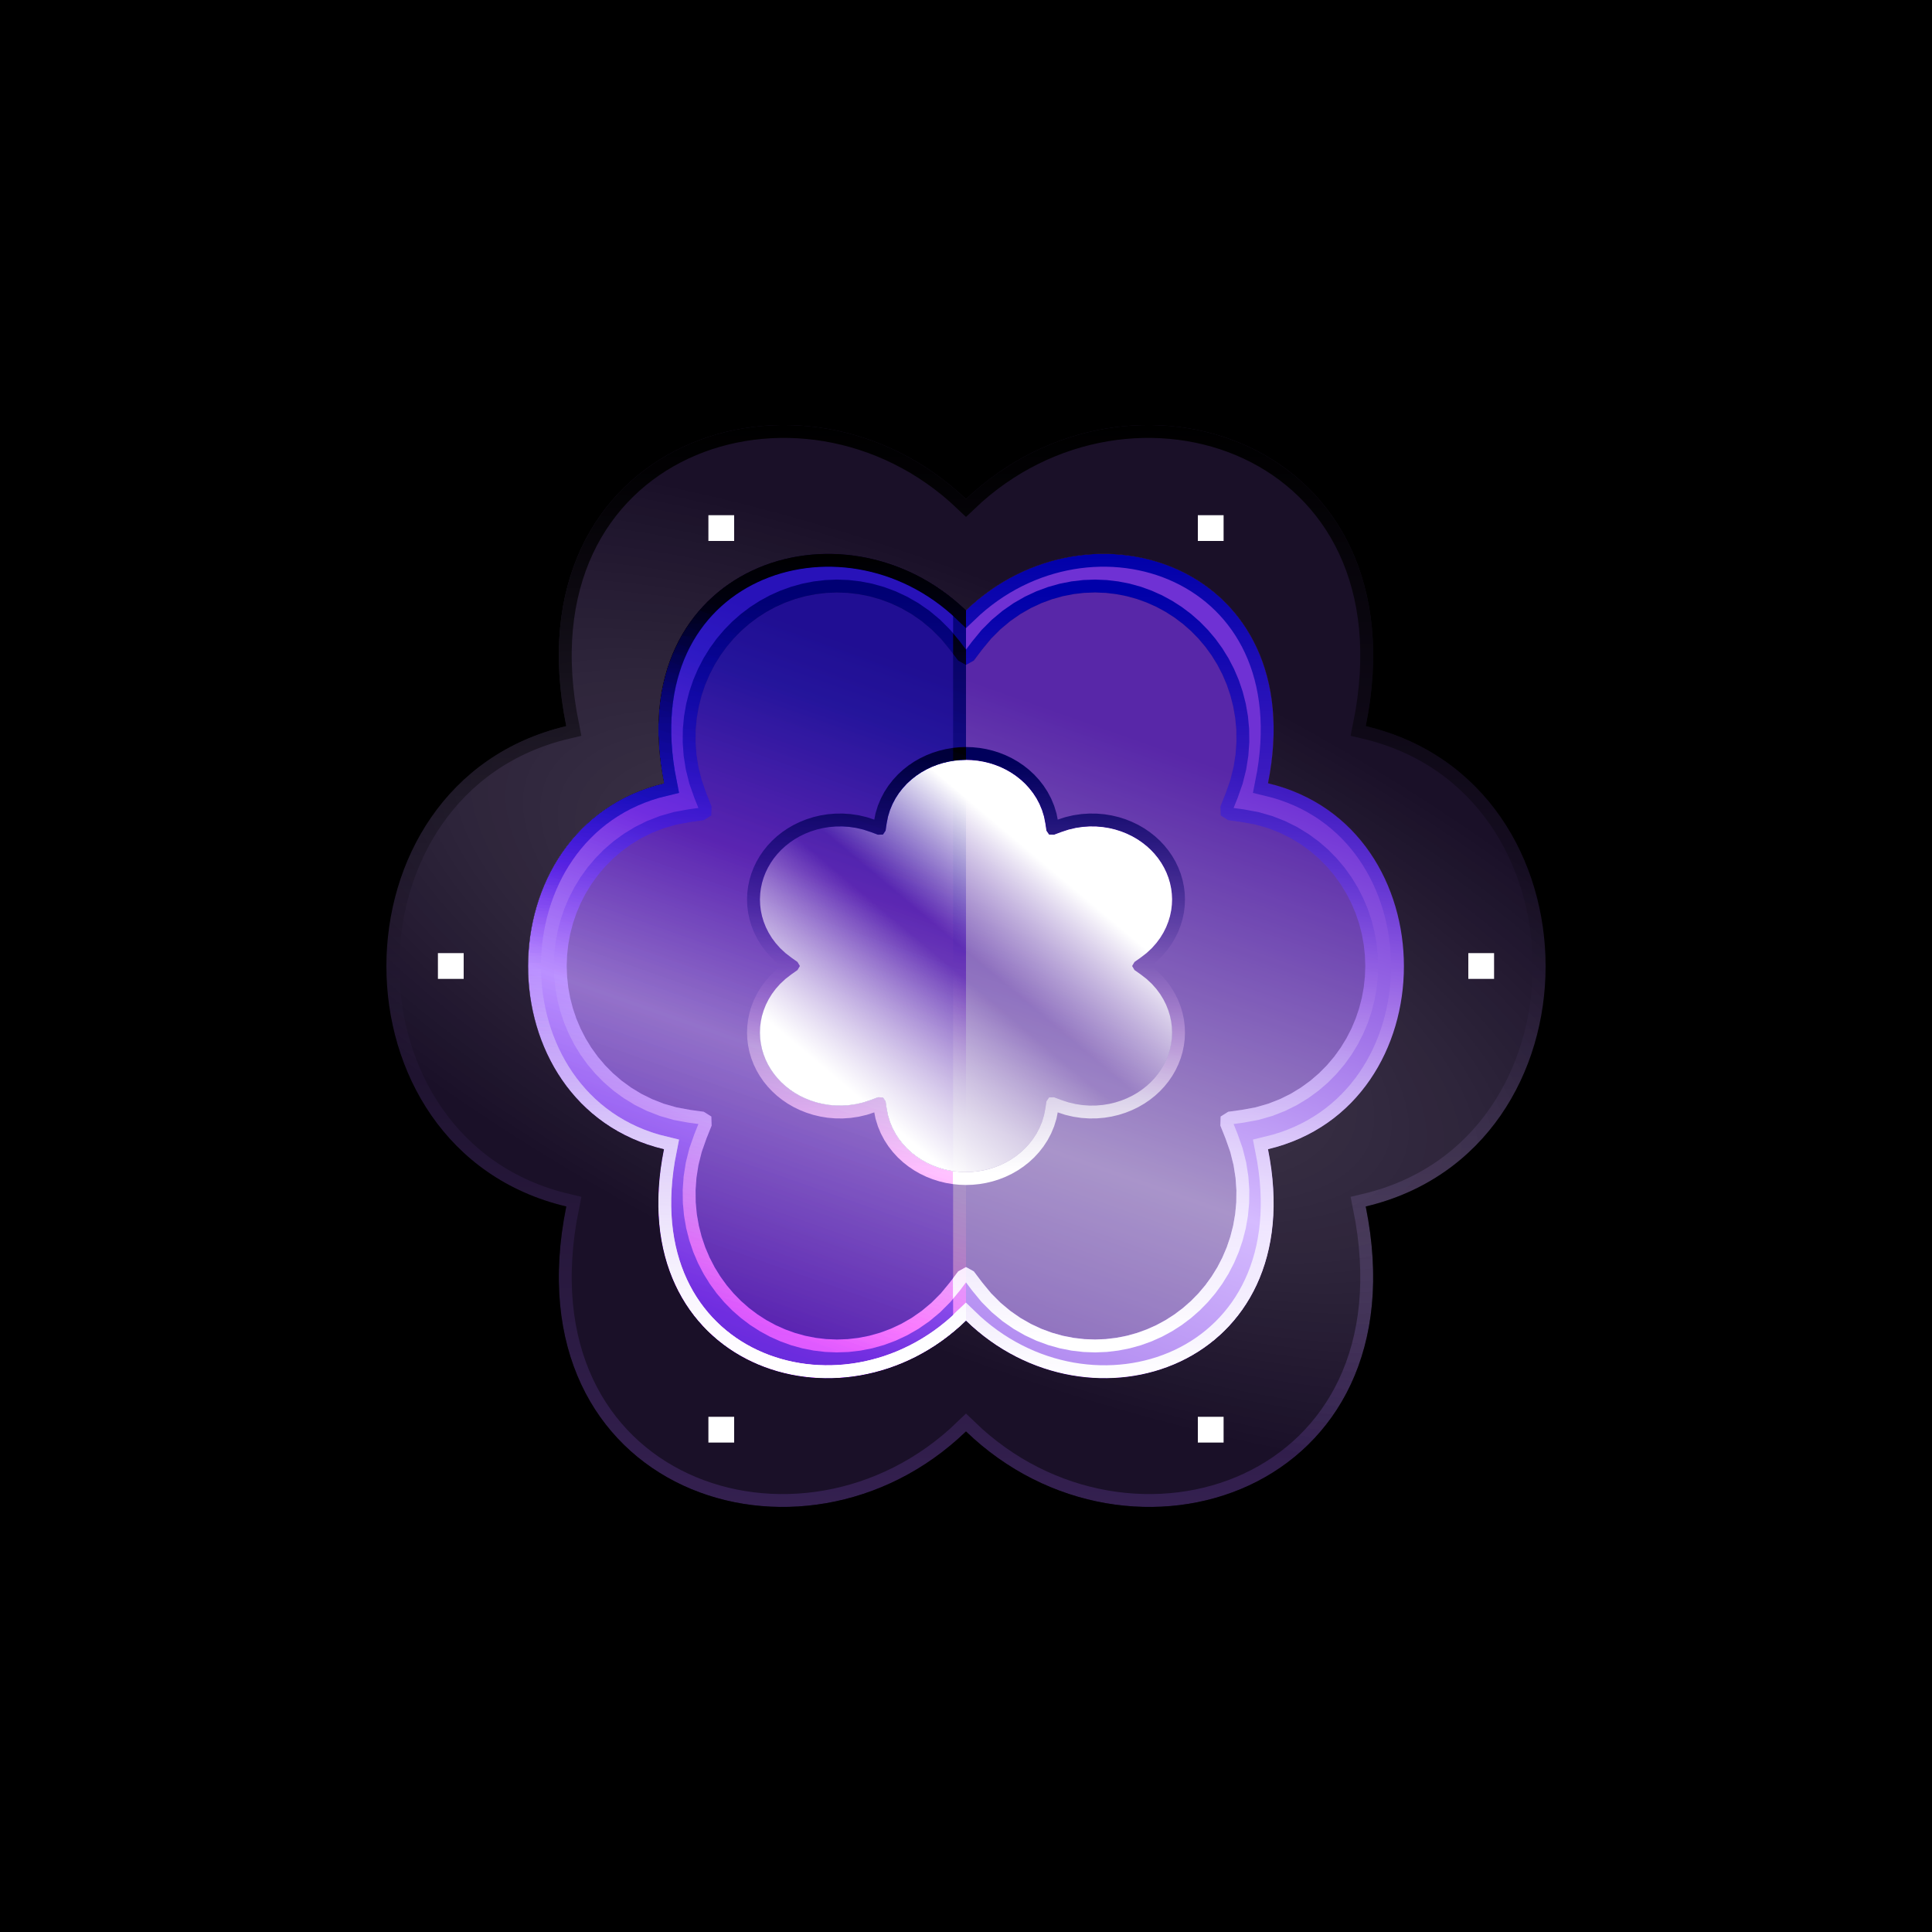
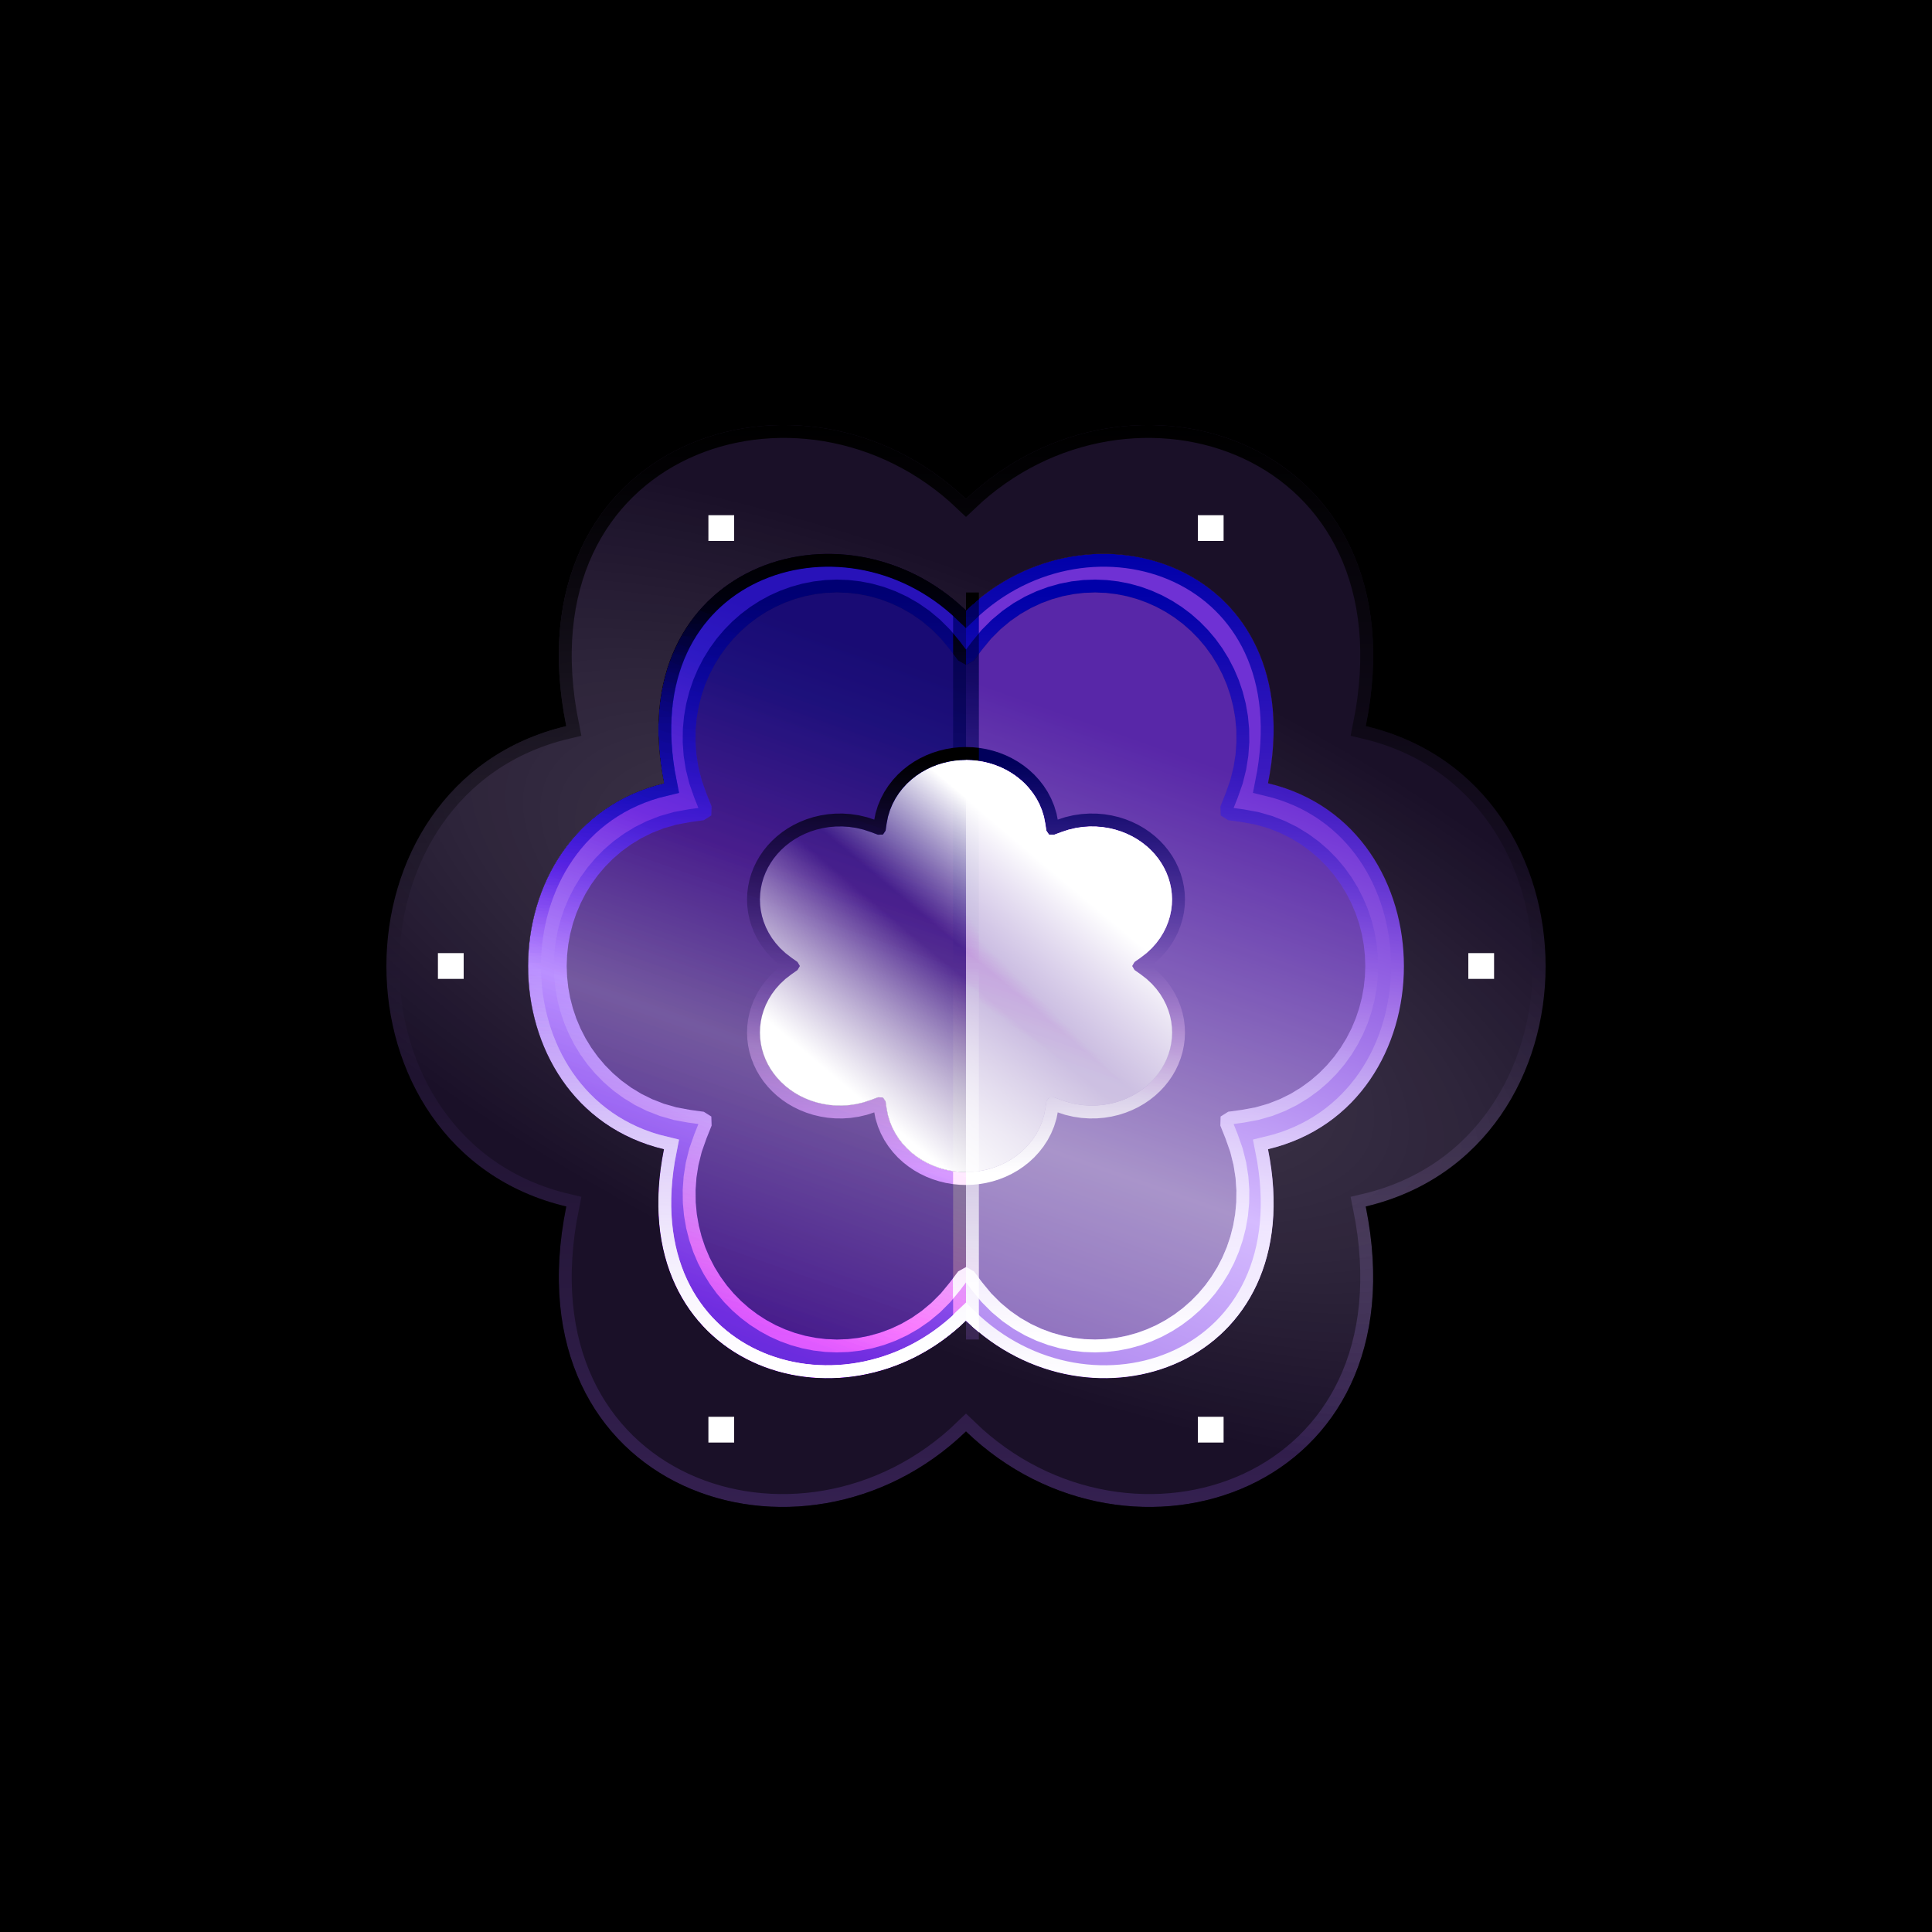
<svg xmlns="http://www.w3.org/2000/svg" width="150" height="150" viewBox="0 0 150 150" fill="none" data-name="D_5 Veteran 500">
  <defs>
    <radialGradient id="hb5r1" cx="0" cy="0" r="1" gradientUnits="userSpaceOnUse" gradientTransform="matrix(-22.143 21 -66.065 -34.133 75 75)">
      <stop stop-color="#FFFFFF" />
      <stop offset="1" stop-color="#FFFFFF" stop-opacity="0" />
    </radialGradient>
    <linearGradient id="hb5g3" x1="75" y1="33" x2="75" y2="117" gradientUnits="userSpaceOnUse">
      <stop offset="0" stop-color="#000000" />
      <stop offset="1" stop-color="#FFFFFF" />
    </linearGradient>
    <clipPath id="hb5c2">
      <path d="M75 38.753C87.724 26.637 110.534 34.19 106.034 56.377C124.655 60.784 124.655 89.265 106.034 93.671C110.534 115.858 87.724 123.411 75 111.137C62.276 123.411 39.466 115.858 43.966 93.671C25.345 89.265 25.345 60.784 43.966 56.377C39.466 34.19 62.276 26.637 75 38.753Z" />
    </clipPath>
    <linearGradient id="hb5l4" x1="96.104" y1="60.136" x2="70.013" y2="134.164" gradientUnits="userSpaceOnUse">
      <stop offset="0" stop-color="#6F31D4" />
      <stop offset="0.412" stop-color="#D5BBFF" />
      <stop offset="1" stop-color="#6F31D4" />
    </linearGradient>
    <linearGradient id="hb5g6" x1="75" y1="43" x2="75" y2="107" gradientUnits="userSpaceOnUse">
      <stop offset="0" stop-color="#000000" />
      <stop offset="1" stop-color="#FFFFFF" />
    </linearGradient>
    <clipPath id="hb5c5">
      <path d="M75 47.383C84.614 38.152 101.848 43.907 98.448 60.811C112.517 64.169 112.517 85.868 98.448 89.225C101.848 106.13 84.614 111.885 75 102.533C65.386 111.885 48.152 106.13 51.552 89.225C37.483 85.868 37.483 64.169 51.552 60.811C48.152 43.907 65.386 38.152 75 47.383Z" />
    </clipPath>
    <linearGradient id="hb5g8" x1="75" y1="43" x2="75" y2="107" gradientUnits="userSpaceOnUse">
      <stop offset="0" stop-color="#000000" />
      <stop offset="1" stop-color="#FFFFFF" />
    </linearGradient>
    <clipPath id="hb5c7">
      <path d="M75 102.533C65.386 111.885 48.152 106.13 51.552 89.225C37.483 85.868 37.483 64.169 51.552 60.811C48.152 43.907 65.386 38.152 75 47.383Z" />
    </clipPath>
    <linearGradient id="hb5g10" x1="75" y1="46" x2="75" y2="104" gradientUnits="userSpaceOnUse">
      <stop offset="0" stop-color="#000000" />
      <stop offset="1" stop-color="#FFFFFF" />
    </linearGradient>
    <clipPath id="hb5c9">
      <path d="M-10 -10H160V160H-10ZM75 51.624L75.606 51.291L76.258 50.428L76.953 49.584L77.684 48.853L78.443 48.22L79.226 47.676L80.029 47.216L80.847 46.834L81.676 46.527L82.512 46.292L83.352 46.127L84.192 46.03L85.029 46L85.858 46.034L86.677 46.132L87.483 46.291L88.271 46.509L89.039 46.787L89.783 47.12L90.5 47.509L91.187 47.951L91.842 48.444L92.46 48.986L93.039 49.576L93.576 50.21L94.068 50.888L94.512 51.606L94.904 52.363L95.243 53.157L95.523 53.984L95.743 54.843L95.898 55.732L95.984 56.648L95.995 57.59L95.927 58.557L95.772 59.546L95.519 60.56L95.153 61.599L94.749 62.608L94.77 63.312L95.355 63.683L96.41 63.829L97.472 64.024L98.456 64.306L99.37 64.663L100.222 65.086L101.012 65.568L101.744 66.102L102.419 66.683L103.035 67.308L103.595 67.97L104.097 68.667L104.541 69.394L104.926 70.146L105.254 70.921L105.522 71.715L105.731 72.523L105.88 73.343L105.97 74.17L106 75L105.97 75.83L105.88 76.657L105.731 77.477L105.522 78.285L105.254 79.079L104.926 79.854L104.541 80.606L104.097 81.333L103.595 82.03L103.035 82.692L102.419 83.317L101.744 83.898L101.012 84.432L100.222 84.914L99.37 85.337L98.456 85.694L97.472 85.976L96.41 86.171L95.355 86.317L94.77 86.688L94.749 87.392L95.153 88.401L95.519 89.44L95.772 90.454L95.927 91.443L95.995 92.41L95.984 93.352L95.898 94.268L95.743 95.157L95.523 96.016L95.243 96.843L94.904 97.637L94.512 98.394L94.068 99.112L93.576 99.79L93.039 100.424L92.46 101.014L91.842 101.556L91.187 102.049L90.5 102.491L89.783 102.88L89.039 103.213L88.271 103.491L87.483 103.709L86.677 103.868L85.858 103.966L85.029 104L84.192 103.97L83.352 103.873L82.512 103.708L81.676 103.473L80.847 103.166L80.029 102.784L79.226 102.324L78.443 101.78L77.684 101.147L76.953 100.416L76.258 99.572L75.606 98.709L75 98.376L74.394 98.709L73.742 99.572L73.047 100.416L72.316 101.147L71.557 101.78L70.774 102.324L69.971 102.784L69.153 103.166L68.324 103.473L67.488 103.708L66.648 103.873L65.808 103.97L64.971 104L64.142 103.966L63.323 103.868L62.517 103.709L61.729 103.491L60.961 103.213L60.217 102.88L59.5 102.491L58.813 102.049L58.158 101.556L57.54 101.014L56.961 100.424L56.424 99.79L55.932 99.112L55.488 98.394L55.096 97.637L54.757 96.843L54.477 96.016L54.257 95.157L54.102 94.268L54.016 93.352L54.005 92.41L54.073 91.443L54.228 90.454L54.481 89.44L54.847 88.401L55.251 87.392L55.23 86.688L54.645 86.317L53.59 86.171L52.528 85.976L51.544 85.694L50.63 85.337L49.778 84.914L48.988 84.432L48.256 83.898L47.581 83.317L46.965 82.692L46.405 82.03L45.903 81.333L45.459 80.606L45.074 79.854L44.746 79.079L44.478 78.285L44.269 77.477L44.12 76.657L44.03 75.83L44 75L44.03 74.17L44.12 73.343L44.269 72.523L44.478 71.715L44.746 70.921L45.074 70.146L45.459 69.394L45.903 68.667L46.405 67.97L46.965 67.308L47.581 66.683L48.256 66.102L48.988 65.568L49.778 65.086L50.63 64.663L51.544 64.306L52.528 64.024L53.59 63.829L54.645 63.683L55.23 63.312L55.251 62.608L54.847 61.599L54.481 60.56L54.228 59.546L54.073 58.557L54.005 57.59L54.016 56.648L54.102 55.732L54.257 54.843L54.477 53.984L54.757 53.157L55.096 52.363L55.488 51.606L55.932 50.888L56.424 50.21L56.961 49.576L57.54 48.986L58.158 48.444L58.813 47.951L59.5 47.509L60.217 47.12L60.961 46.787L61.729 46.509L62.517 46.291L63.323 46.132L64.142 46.034L64.971 46L65.808 46.03L66.648 46.127L67.488 46.292L68.324 46.527L69.153 46.834L69.971 47.216L70.774 47.676L71.557 48.22L72.316 48.853L73.047 49.584L73.742 50.428L74.394 51.291L75 51.624Z" clip-rule="evenodd" fill-rule="evenodd" />
    </clipPath>
-     <linearGradient id="hb5q11" x1="82.008" y1="67.832" x2="67.096" y2="85.56" gradientUnits="userSpaceOnUse">
+     <linearGradient id="hb5g11" x1="75" y1="46" x2="75" y2="104" gradientUnits="userSpaceOnUse">
+       <stop offset="0" stop-color="#000000" />
+       <stop offset="1" stop-color="#FFFFFF" />
+     </linearGradient>
+     <linearGradient id="hb5q12" x1="82.008" y1="67.832" x2="67.096" y2="85.56" gradientUnits="userSpaceOnUse">
      <stop offset="0" stop-color="#FFFFFF" />
      <stop offset="0.395" stop-color="#FFFFFF" stop-opacity="0.01" />
      <stop offset="0.465" stop-color="#FFFFFF" stop-opacity="0.01" />
      <stop offset="1" stop-color="#FFFFFF" />
    </linearGradient>
-     <linearGradient id="hb5g13" x1="75" y1="59" x2="75" y2="91" gradientUnits="userSpaceOnUse">
+     <linearGradient id="hb5g14" x1="75" y1="59" x2="75" y2="91" gradientUnits="userSpaceOnUse">
      <stop offset="0" stop-color="#000000" />
      <stop offset="1" stop-color="#FFFFFF" />
    </linearGradient>
-     <clipPath id="hb5c12">
+     <clipPath id="hb5c13">
      <path d="M-10 -10H160V160H-10ZM75 59L75.458 59.015L75.914 59.062L76.366 59.139L76.812 59.247L77.25 59.385L77.678 59.554L78.093 59.753L78.494 59.982L78.878 60.241L79.244 60.53L79.589 60.848L79.909 61.196L80.204 61.574L80.47 61.982L80.703 62.422L80.9 62.894L81.056 63.402L81.163 63.949L81.244 64.494L81.449 64.796L81.837 64.807L82.394 64.599L82.967 64.41L83.526 64.279L84.072 64.199L84.605 64.164L85.125 64.17L85.631 64.214L86.121 64.294L86.595 64.407L87.051 64.552L87.489 64.727L87.907 64.929L88.303 65.158L88.677 65.412L89.027 65.689L89.353 65.988L89.652 66.308L89.924 66.645L90.167 67L90.382 67.37L90.566 67.754L90.719 68.151L90.84 68.557L90.927 68.973L90.981 69.396L91 69.824L90.983 70.256L90.93 70.689L90.839 71.123L90.709 71.554L90.54 71.982L90.329 72.404L90.075 72.819L89.775 73.223L89.426 73.615L89.023 73.992L88.557 74.351L88.081 74.687L87.897 75L88.081 75.313L88.557 75.649L89.023 76.008L89.426 76.385L89.775 76.777L90.075 77.181L90.329 77.596L90.54 78.018L90.709 78.446L90.839 78.877L90.93 79.311L90.983 79.744L91 80.176L90.981 80.604L90.927 81.027L90.84 81.443L90.719 81.849L90.566 82.246L90.382 82.63L90.167 83L89.924 83.355L89.652 83.692L89.353 84.012L89.027 84.311L88.677 84.588L88.303 84.842L87.907 85.071L87.489 85.273L87.051 85.448L86.595 85.593L86.121 85.706L85.631 85.786L85.125 85.83L84.605 85.836L84.072 85.801L83.526 85.721L82.967 85.59L82.394 85.401L81.837 85.193L81.449 85.204L81.244 85.506L81.163 86.051L81.056 86.598L80.9 87.106L80.703 87.578L80.47 88.018L80.204 88.426L79.909 88.804L79.589 89.152L79.244 89.47L78.878 89.759L78.494 90.018L78.093 90.247L77.678 90.446L77.25 90.615L76.812 90.753L76.366 90.861L75.914 90.938L75.458 90.985L75 91L74.542 90.985L74.086 90.938L73.634 90.861L73.188 90.753L72.75 90.615L72.322 90.446L71.907 90.247L71.506 90.018L71.122 89.759L70.756 89.47L70.411 89.152L70.091 88.804L69.796 88.426L69.53 88.018L69.297 87.578L69.1 87.106L68.944 86.598L68.837 86.051L68.756 85.506L68.551 85.204L68.163 85.193L67.606 85.401L67.033 85.59L66.474 85.721L65.928 85.801L65.395 85.836L64.875 85.83L64.369 85.786L63.879 85.706L63.405 85.593L62.949 85.448L62.511 85.273L62.093 85.071L61.697 84.842L61.323 84.588L60.973 84.311L60.647 84.012L60.348 83.692L60.076 83.355L59.833 83L59.618 82.63L59.434 82.246L59.281 81.849L59.16 81.443L59.073 81.027L59.019 80.604L59 80.176L59.017 79.744L59.07 79.311L59.161 78.877L59.291 78.446L59.46 78.018L59.671 77.596L59.925 77.181L60.225 76.777L60.574 76.385L60.977 76.008L61.443 75.649L61.919 75.313L62.103 75L61.919 74.687L61.443 74.351L60.977 73.992L60.574 73.615L60.225 73.223L59.925 72.819L59.671 72.404L59.46 71.982L59.291 71.554L59.161 71.123L59.07 70.689L59.017 70.256L59 69.824L59.019 69.396L59.073 68.973L59.16 68.557L59.281 68.151L59.434 67.754L59.618 67.37L59.833 67L60.076 66.645L60.348 66.308L60.647 65.988L60.973 65.689L61.323 65.412L61.697 65.158L62.093 64.929L62.511 64.727L62.949 64.552L63.405 64.407L63.879 64.294L64.369 64.214L64.875 64.17L65.395 64.164L65.928 64.199L66.474 64.279L67.033 64.41L67.606 64.599L68.163 64.807L68.551 64.796L68.756 64.494L68.837 63.949L68.944 63.402L69.1 62.894L69.297 62.422L69.53 61.982L69.796 61.574L70.091 61.196L70.411 60.848L70.756 60.53L71.122 60.241L71.506 59.982L71.907 59.753L72.322 59.554L72.75 59.385L73.188 59.247L73.634 59.139L74.086 59.062L74.542 59.015L75 59Z" clip-rule="evenodd" fill-rule="evenodd" />
    </clipPath>
  </defs>
  <rect width="150" height="150" fill="#000000" data-l="bg" />
  <path d="M75 38.753C87.724 26.637 110.534 34.19 106.034 56.377C124.655 60.784 124.655 89.265 106.034 93.671C110.534 115.858 87.724 123.411 75 111.137C62.276 123.411 39.466 115.858 43.966 93.671C25.345 89.265 25.345 60.784 43.966 56.377C39.466 34.19 62.276 26.637 75 38.753Z" fill="#A269FF" fill-opacity="0.16" data-n="1" data-l="Plate" />
  <path d="M75 38.753C87.724 26.637 110.534 34.19 106.034 56.377C124.655 60.784 124.655 89.265 106.034 93.671C110.534 115.858 87.724 123.411 75 111.137C62.276 123.411 39.466 115.858 43.966 93.671C25.345 89.265 25.345 60.784 43.966 56.377C39.466 34.19 62.276 26.637 75 38.753Z" fill="url(#hb5r1)" fill-opacity="0.2" data-n="1" data-l="Plate" />
  <path d="M75 38.753C87.724 26.637 110.534 34.19 106.034 56.377C124.655 60.784 124.655 89.265 106.034 93.671C110.534 115.858 87.724 123.411 75 111.137C62.276 123.411 39.466 115.858 43.966 93.671C25.345 89.265 25.345 60.784 43.966 56.377C39.466 34.19 62.276 26.637 75 38.753Z" fill="none" stroke="url(#hb5g3)" stroke-width="2" clip-path="url(#hb5c2)" style="mix-blend-mode:overlay" data-n="1" data-l="Plate" />
  <path d="M75 47.383C84.614 38.152 101.848 43.907 98.448 60.811C112.517 64.169 112.517 85.868 98.448 89.225C101.848 106.13 84.614 111.885 75 102.533C65.386 111.885 48.152 106.13 51.552 89.225C37.483 85.868 37.483 64.169 51.552 60.811C48.152 43.907 65.386 38.152 75 47.383Z" fill="url(#hb5l4)" data-n="2" data-l="Gem" />
  <path d="M75 47.383C84.614 38.152 101.848 43.907 98.448 60.811C112.517 64.169 112.517 85.868 98.448 89.225C101.848 106.13 84.614 111.885 75 102.533C65.386 111.885 48.152 106.13 51.552 89.225C37.483 85.868 37.483 64.169 51.552 60.811C48.152 43.907 65.386 38.152 75 47.383Z" fill="none" stroke="url(#hb5g6)" stroke-width="2" clip-path="url(#hb5c5)" style="mix-blend-mode:overlay" data-n="2" data-l="Gem" />
  <path d="M75 102.533C65.386 111.885 48.152 106.13 51.552 89.225C37.483 85.868 37.483 64.169 51.552 60.811C48.152 43.907 65.386 38.152 75 47.383Z" fill="#000000" fill-opacity="0.64" style="mix-blend-mode:overlay" data-n="3" data-l="Gem facet" />
  <path d="M75 102.533C65.386 111.885 48.152 106.13 51.552 89.225C37.483 85.868 37.483 64.169 51.552 60.811C48.152 43.907 65.386 38.152 75 47.383Z" fill="none" stroke="url(#hb5g8)" stroke-width="2" clip-path="url(#hb5c7)" style="mix-blend-mode:overlay" data-n="3" data-l="Gem facet" />
  <path d="M75 51.624L75.606 51.291L76.258 50.428L76.953 49.584L77.684 48.853L78.443 48.22L79.226 47.676L80.029 47.216L80.847 46.834L81.676 46.527L82.512 46.292L83.352 46.127L84.192 46.03L85.029 46L85.858 46.034L86.677 46.132L87.483 46.291L88.271 46.509L89.039 46.787L89.783 47.12L90.5 47.509L91.187 47.951L91.842 48.444L92.46 48.986L93.039 49.576L93.576 50.21L94.068 50.888L94.512 51.606L94.904 52.363L95.243 53.157L95.523 53.984L95.743 54.843L95.898 55.732L95.984 56.648L95.995 57.59L95.927 58.557L95.772 59.546L95.519 60.56L95.153 61.599L94.749 62.608L94.77 63.312L95.355 63.683L96.41 63.829L97.472 64.024L98.456 64.306L99.37 64.663L100.222 65.086L101.012 65.568L101.744 66.102L102.419 66.683L103.035 67.308L103.595 67.97L104.097 68.667L104.541 69.394L104.926 70.146L105.254 70.921L105.522 71.715L105.731 72.523L105.88 73.343L105.97 74.17L106 75L105.97 75.83L105.88 76.657L105.731 77.477L105.522 78.285L105.254 79.079L104.926 79.854L104.541 80.606L104.097 81.333L103.595 82.03L103.035 82.692L102.419 83.317L101.744 83.898L101.012 84.432L100.222 84.914L99.37 85.337L98.456 85.694L97.472 85.976L96.41 86.171L95.355 86.317L94.77 86.688L94.749 87.392L95.153 88.401L95.519 89.44L95.772 90.454L95.927 91.443L95.995 92.41L95.984 93.352L95.898 94.268L95.743 95.157L95.523 96.016L95.243 96.843L94.904 97.637L94.512 98.394L94.068 99.112L93.576 99.79L93.039 100.424L92.46 101.014L91.842 101.556L91.187 102.049L90.5 102.491L89.783 102.88L89.039 103.213L88.271 103.491L87.483 103.709L86.677 103.868L85.858 103.966L85.029 104L84.192 103.97L83.352 103.873L82.512 103.708L81.676 103.473L80.847 103.166L80.029 102.784L79.226 102.324L78.443 101.78L77.684 101.147L76.953 100.416L76.258 99.572L75.606 98.709L75 98.376L74.394 98.709L73.742 99.572L73.047 100.416L72.316 101.147L71.557 101.78L70.774 102.324L69.971 102.784L69.153 103.166L68.324 103.473L67.488 103.708L66.648 103.873L65.808 103.97L64.971 104L64.142 103.966L63.323 103.868L62.517 103.709L61.729 103.491L60.961 103.213L60.217 102.88L59.5 102.491L58.813 102.049L58.158 101.556L57.54 101.014L56.961 100.424L56.424 99.79L55.932 99.112L55.488 98.394L55.096 97.637L54.757 96.843L54.477 96.016L54.257 95.157L54.102 94.268L54.016 93.352L54.005 92.41L54.073 91.443L54.228 90.454L54.481 89.44L54.847 88.401L55.251 87.392L55.23 86.688L54.645 86.317L53.59 86.171L52.528 85.976L51.544 85.694L50.63 85.337L49.778 84.914L48.988 84.432L48.256 83.898L47.581 83.317L46.965 82.692L46.405 82.03L45.903 81.333L45.459 80.606L45.074 79.854L44.746 79.079L44.478 78.285L44.269 77.477L44.12 76.657L44.03 75.83L44 75L44.03 74.17L44.12 73.343L44.269 72.523L44.478 71.715L44.746 70.921L45.074 70.146L45.459 69.394L45.903 68.667L46.405 67.97L46.965 67.308L47.581 66.683L48.256 66.102L48.988 65.568L49.778 65.086L50.63 64.663L51.544 64.306L52.528 64.024L53.59 63.829L54.645 63.683L55.23 63.312L55.251 62.608L54.847 61.599L54.481 60.56L54.228 59.546L54.073 58.557L54.005 57.59L54.016 56.648L54.102 55.732L54.257 54.843L54.477 53.984L54.757 53.157L55.096 52.363L55.488 51.606L55.932 50.888L56.424 50.21L56.961 49.576L57.54 48.986L58.158 48.444L58.813 47.951L59.5 47.509L60.217 47.12L60.961 46.787L61.729 46.509L62.517 46.291L63.323 46.132L64.142 46.034L64.971 46L65.808 46.03L66.648 46.127L67.488 46.292L68.324 46.527L69.153 46.834L69.971 47.216L70.774 47.676L71.557 48.22L72.316 48.853L73.047 49.584L73.742 50.428L74.394 51.291L75 51.624Z" fill="#000000" fill-opacity="0.21" data-n="4" data-l="Recess" />
  <path d="M75 51.624L75.606 51.291L76.258 50.428L76.953 49.584L77.684 48.853L78.443 48.22L79.226 47.676L80.029 47.216L80.847 46.834L81.676 46.527L82.512 46.292L83.352 46.127L84.192 46.03L85.029 46L85.858 46.034L86.677 46.132L87.483 46.291L88.271 46.509L89.039 46.787L89.783 47.12L90.5 47.509L91.187 47.951L91.842 48.444L92.46 48.986L93.039 49.576L93.576 50.21L94.068 50.888L94.512 51.606L94.904 52.363L95.243 53.157L95.523 53.984L95.743 54.843L95.898 55.732L95.984 56.648L95.995 57.59L95.927 58.557L95.772 59.546L95.519 60.56L95.153 61.599L94.749 62.608L94.77 63.312L95.355 63.683L96.41 63.829L97.472 64.024L98.456 64.306L99.37 64.663L100.222 65.086L101.012 65.568L101.744 66.102L102.419 66.683L103.035 67.308L103.595 67.97L104.097 68.667L104.541 69.394L104.926 70.146L105.254 70.921L105.522 71.715L105.731 72.523L105.88 73.343L105.97 74.17L106 75L105.97 75.83L105.88 76.657L105.731 77.477L105.522 78.285L105.254 79.079L104.926 79.854L104.541 80.606L104.097 81.333L103.595 82.03L103.035 82.692L102.419 83.317L101.744 83.898L101.012 84.432L100.222 84.914L99.37 85.337L98.456 85.694L97.472 85.976L96.41 86.171L95.355 86.317L94.77 86.688L94.749 87.392L95.153 88.401L95.519 89.44L95.772 90.454L95.927 91.443L95.995 92.41L95.984 93.352L95.898 94.268L95.743 95.157L95.523 96.016L95.243 96.843L94.904 97.637L94.512 98.394L94.068 99.112L93.576 99.79L93.039 100.424L92.46 101.014L91.842 101.556L91.187 102.049L90.5 102.491L89.783 102.88L89.039 103.213L88.271 103.491L87.483 103.709L86.677 103.868L85.858 103.966L85.029 104L84.192 103.97L83.352 103.873L82.512 103.708L81.676 103.473L80.847 103.166L80.029 102.784L79.226 102.324L78.443 101.78L77.684 101.147L76.953 100.416L76.258 99.572L75.606 98.709L75 98.376L74.394 98.709L73.742 99.572L73.047 100.416L72.316 101.147L71.557 101.78L70.774 102.324L69.971 102.784L69.153 103.166L68.324 103.473L67.488 103.708L66.648 103.873L65.808 103.97L64.971 104L64.142 103.966L63.323 103.868L62.517 103.709L61.729 103.491L60.961 103.213L60.217 102.88L59.5 102.491L58.813 102.049L58.158 101.556L57.54 101.014L56.961 100.424L56.424 99.79L55.932 99.112L55.488 98.394L55.096 97.637L54.757 96.843L54.477 96.016L54.257 95.157L54.102 94.268L54.016 93.352L54.005 92.41L54.073 91.443L54.228 90.454L54.481 89.44L54.847 88.401L55.251 87.392L55.23 86.688L54.645 86.317L53.59 86.171L52.528 85.976L51.544 85.694L50.63 85.337L49.778 84.914L48.988 84.432L48.256 83.898L47.581 83.317L46.965 82.692L46.405 82.03L45.903 81.333L45.459 80.606L45.074 79.854L44.746 79.079L44.478 78.285L44.269 77.477L44.12 76.657L44.03 75.83L44 75L44.03 74.17L44.12 73.343L44.269 72.523L44.478 71.715L44.746 70.921L45.074 70.146L45.459 69.394L45.903 68.667L46.405 67.97L46.965 67.308L47.581 66.683L48.256 66.102L48.988 65.568L49.778 65.086L50.63 64.663L51.544 64.306L52.528 64.024L53.59 63.829L54.645 63.683L55.23 63.312L55.251 62.608L54.847 61.599L54.481 60.56L54.228 59.546L54.073 58.557L54.005 57.59L54.016 56.648L54.102 55.732L54.257 54.843L54.477 53.984L54.757 53.157L55.096 52.363L55.488 51.606L55.932 50.888L56.424 50.21L56.961 49.576L57.54 48.986L58.158 48.444L58.813 47.951L59.5 47.509L60.217 47.12L60.961 46.787L61.729 46.509L62.517 46.291L63.323 46.132L64.142 46.034L64.971 46L65.808 46.03L66.648 46.127L67.488 46.292L68.324 46.527L69.153 46.834L69.971 47.216L70.774 47.676L71.557 48.22L72.316 48.853L73.047 49.584L73.742 50.428L74.394 51.291L75 51.624Z" fill="none" stroke="url(#hb5g10)" stroke-width="2" clip-path="url(#hb5c9)" style="mix-blend-mode:overlay" data-n="4" data-l="Recess" />
-   <path d="M75 59L75.458 59.015L75.914 59.062L76.366 59.139L76.812 59.247L77.25 59.385L77.678 59.554L78.093 59.753L78.494 59.982L78.878 60.241L79.244 60.53L79.589 60.848L79.909 61.196L80.204 61.574L80.47 61.982L80.703 62.422L80.9 62.894L81.056 63.402L81.163 63.949L81.244 64.494L81.449 64.796L81.837 64.807L82.394 64.599L82.967 64.41L83.526 64.279L84.072 64.199L84.605 64.164L85.125 64.17L85.631 64.214L86.121 64.294L86.595 64.407L87.051 64.552L87.489 64.727L87.907 64.929L88.303 65.158L88.677 65.412L89.027 65.689L89.353 65.988L89.652 66.308L89.924 66.645L90.167 67L90.382 67.37L90.566 67.754L90.719 68.151L90.84 68.557L90.927 68.973L90.981 69.396L91 69.824L90.983 70.256L90.93 70.689L90.839 71.123L90.709 71.554L90.54 71.982L90.329 72.404L90.075 72.819L89.775 73.223L89.426 73.615L89.023 73.992L88.557 74.351L88.081 74.687L87.897 75L88.081 75.313L88.557 75.649L89.023 76.008L89.426 76.385L89.775 76.777L90.075 77.181L90.329 77.596L90.54 78.018L90.709 78.446L90.839 78.877L90.93 79.311L90.983 79.744L91 80.176L90.981 80.604L90.927 81.027L90.84 81.443L90.719 81.849L90.566 82.246L90.382 82.63L90.167 83L89.924 83.355L89.652 83.692L89.353 84.012L89.027 84.311L88.677 84.588L88.303 84.842L87.907 85.071L87.489 85.273L87.051 85.448L86.595 85.593L86.121 85.706L85.631 85.786L85.125 85.83L84.605 85.836L84.072 85.801L83.526 85.721L82.967 85.59L82.394 85.401L81.837 85.193L81.449 85.204L81.244 85.506L81.163 86.051L81.056 86.598L80.9 87.106L80.703 87.578L80.47 88.018L80.204 88.426L79.909 88.804L79.589 89.152L79.244 89.47L78.878 89.759L78.494 90.018L78.093 90.247L77.678 90.446L77.25 90.615L76.812 90.753L76.366 90.861L75.914 90.938L75.458 90.985L75 91L74.542 90.985L74.086 90.938L73.634 90.861L73.188 90.753L72.75 90.615L72.322 90.446L71.907 90.247L71.506 90.018L71.122 89.759L70.756 89.47L70.411 89.152L70.091 88.804L69.796 88.426L69.53 88.018L69.297 87.578L69.1 87.106L68.944 86.598L68.837 86.051L68.756 85.506L68.551 85.204L68.163 85.193L67.606 85.401L67.033 85.59L66.474 85.721L65.928 85.801L65.395 85.836L64.875 85.83L64.369 85.786L63.879 85.706L63.405 85.593L62.949 85.448L62.511 85.273L62.093 85.071L61.697 84.842L61.323 84.588L60.973 84.311L60.647 84.012L60.348 83.692L60.076 83.355L59.833 83L59.618 82.63L59.434 82.246L59.281 81.849L59.16 81.443L59.073 81.027L59.019 80.604L59 80.176L59.017 79.744L59.07 79.311L59.161 78.877L59.291 78.446L59.46 78.018L59.671 77.596L59.925 77.181L60.225 76.777L60.574 76.385L60.977 76.008L61.443 75.649L61.919 75.313L62.103 75L61.919 74.687L61.443 74.351L60.977 73.992L60.574 73.615L60.225 73.223L59.925 72.819L59.671 72.404L59.46 71.982L59.291 71.554L59.161 71.123L59.07 70.689L59.017 70.256L59 69.824L59.019 69.396L59.073 68.973L59.16 68.557L59.281 68.151L59.434 67.754L59.618 67.37L59.833 67L60.076 66.645L60.348 66.308L60.647 65.988L60.973 65.689L61.323 65.412L61.697 65.158L62.093 64.929L62.511 64.727L62.949 64.552L63.405 64.407L63.879 64.294L64.369 64.214L64.875 64.17L65.395 64.164L65.928 64.199L66.474 64.279L67.033 64.41L67.606 64.599L68.163 64.807L68.551 64.796L68.756 64.494L68.837 63.949L68.944 63.402L69.1 62.894L69.297 62.422L69.53 61.982L69.796 61.574L70.091 61.196L70.411 60.848L70.756 60.53L71.122 60.241L71.506 59.982L71.907 59.753L72.322 59.554L72.75 59.385L73.188 59.247L73.634 59.139L74.086 59.062L74.542 59.015L75 59Z" fill="url(#hb5q11)" data-n="5" data-l="Glass" />
-   <path d="M75 59L75.458 59.015L75.914 59.062L76.366 59.139L76.812 59.247L77.25 59.385L77.678 59.554L78.093 59.753L78.494 59.982L78.878 60.241L79.244 60.53L79.589 60.848L79.909 61.196L80.204 61.574L80.47 61.982L80.703 62.422L80.9 62.894L81.056 63.402L81.163 63.949L81.244 64.494L81.449 64.796L81.837 64.807L82.394 64.599L82.967 64.41L83.526 64.279L84.072 64.199L84.605 64.164L85.125 64.17L85.631 64.214L86.121 64.294L86.595 64.407L87.051 64.552L87.489 64.727L87.907 64.929L88.303 65.158L88.677 65.412L89.027 65.689L89.353 65.988L89.652 66.308L89.924 66.645L90.167 67L90.382 67.37L90.566 67.754L90.719 68.151L90.84 68.557L90.927 68.973L90.981 69.396L91 69.824L90.983 70.256L90.93 70.689L90.839 71.123L90.709 71.554L90.54 71.982L90.329 72.404L90.075 72.819L89.775 73.223L89.426 73.615L89.023 73.992L88.557 74.351L88.081 74.687L87.897 75L88.081 75.313L88.557 75.649L89.023 76.008L89.426 76.385L89.775 76.777L90.075 77.181L90.329 77.596L90.54 78.018L90.709 78.446L90.839 78.877L90.93 79.311L90.983 79.744L91 80.176L90.981 80.604L90.927 81.027L90.84 81.443L90.719 81.849L90.566 82.246L90.382 82.63L90.167 83L89.924 83.355L89.652 83.692L89.353 84.012L89.027 84.311L88.677 84.588L88.303 84.842L87.907 85.071L87.489 85.273L87.051 85.448L86.595 85.593L86.121 85.706L85.631 85.786L85.125 85.83L84.605 85.836L84.072 85.801L83.526 85.721L82.967 85.59L82.394 85.401L81.837 85.193L81.449 85.204L81.244 85.506L81.163 86.051L81.056 86.598L80.9 87.106L80.703 87.578L80.47 88.018L80.204 88.426L79.909 88.804L79.589 89.152L79.244 89.47L78.878 89.759L78.494 90.018L78.093 90.247L77.678 90.446L77.25 90.615L76.812 90.753L76.366 90.861L75.914 90.938L75.458 90.985L75 91L74.542 90.985L74.086 90.938L73.634 90.861L73.188 90.753L72.75 90.615L72.322 90.446L71.907 90.247L71.506 90.018L71.122 89.759L70.756 89.47L70.411 89.152L70.091 88.804L69.796 88.426L69.53 88.018L69.297 87.578L69.1 87.106L68.944 86.598L68.837 86.051L68.756 85.506L68.551 85.204L68.163 85.193L67.606 85.401L67.033 85.59L66.474 85.721L65.928 85.801L65.395 85.836L64.875 85.83L64.369 85.786L63.879 85.706L63.405 85.593L62.949 85.448L62.511 85.273L62.093 85.071L61.697 84.842L61.323 84.588L60.973 84.311L60.647 84.012L60.348 83.692L60.076 83.355L59.833 83L59.618 82.63L59.434 82.246L59.281 81.849L59.16 81.443L59.073 81.027L59.019 80.604L59 80.176L59.017 79.744L59.07 79.311L59.161 78.877L59.291 78.446L59.46 78.018L59.671 77.596L59.925 77.181L60.225 76.777L60.574 76.385L60.977 76.008L61.443 75.649L61.919 75.313L62.103 75L61.919 74.687L61.443 74.351L60.977 73.992L60.574 73.615L60.225 73.223L59.925 72.819L59.671 72.404L59.46 71.982L59.291 71.554L59.161 71.123L59.07 70.689L59.017 70.256L59 69.824L59.019 69.396L59.073 68.973L59.16 68.557L59.281 68.151L59.434 67.754L59.618 67.37L59.833 67L60.076 66.645L60.348 66.308L60.647 65.988L60.973 65.689L61.323 65.412L61.697 65.158L62.093 64.929L62.511 64.727L62.949 64.552L63.405 64.407L63.879 64.294L64.369 64.214L64.875 64.17L65.395 64.164L65.928 64.199L66.474 64.279L67.033 64.41L67.606 64.599L68.163 64.807L68.551 64.796L68.756 64.494L68.837 63.949L68.944 63.402L69.1 62.894L69.297 62.422L69.53 61.982L69.796 61.574L70.091 61.196L70.411 60.848L70.756 60.53L71.122 60.241L71.506 59.982L71.907 59.753L72.322 59.554L72.75 59.385L73.188 59.247L73.634 59.139L74.086 59.062L74.542 59.015L75 59Z" fill="none" stroke="url(#hb5g13)" stroke-width="2" clip-path="url(#hb5c12)" style="mix-blend-mode:overlay" data-n="5" data-l="Glass" />
-   <rect x="34" y="74" width="2" height="2" fill="#FFFFFF" data-n="6" data-l="Dots" />
-   <rect x="114" y="74" width="2" height="2" fill="#FFFFFF" data-n="6" data-l="Dots" />
-   <rect x="55" y="40" width="2" height="2" fill="#FFFFFF" data-n="6" data-l="Dots" />
-   <rect x="93" y="40" width="2" height="2" fill="#FFFFFF" data-n="6" data-l="Dots" />
-   <rect x="55" y="110" width="2" height="2" fill="#FFFFFF" data-n="6" data-l="Dots" />
-   <rect x="93" y="110" width="2" height="2" fill="#FFFFFF" data-n="6" data-l="Dots" />
+   <path d="M75 51.624L75 51.291L75 50.428L75 49.584L75 48.853L75 48.22L75 47.676L75 47.216L75 46.834L75 46.527L75 46.292L75 46.127L75 46.03L75 46L75 46.034L75 46.132L75 46.291L75 46.509L75 46.787L75 47.12L75 47.509L75 47.951L75 48.444L75 48.986L75 49.576L75 50.21L75 50.888L75 51.606L75 52.363L75 53.157L75 53.984L75 54.843L75 55.732L75 56.648L75 57.59L75 58.557L75 59.546L75 60.56L75 61.599L75 62.608L75 63.312L75 63.683L75 63.829L75 64.024L75 64.306L75 64.663L75 65.086L75 65.568L75 66.102L75 66.683L75 67.308L75 67.97L75 68.667L75 69.394L75 70.146L75 70.921L75 71.715L75 72.523L75 73.343L75 74.17L75 75L75 75.83L75 76.657L75 77.477L75 78.285L75 79.079L75 79.854L75 80.606L75 81.333L75 82.03L75 82.692L75 83.317L75 83.898L75 84.432L75 84.914L75 85.337L75 85.694L75 85.976L75 86.171L75 86.317L75 86.688L75 87.392L75 88.401L75 89.44L75 90.454L75 91.443L75 92.41L75 93.352L75 94.268L75 95.157L75 96.016L75 96.843L75 97.637L75 98.394L75 99.112L75 99.79L75 100.424L75 101.014L75 101.556L75 102.049L75 102.491L75 102.88L75 103.213L75 103.491L75 103.709L75 103.868L75 103.966L75 104L75 103.97L75 103.873L75 103.708L75 103.473L75 103.166L75 102.784L75 102.324L75 101.78L75 101.147L75 100.416L75 99.572L75 98.709L75 98.376L74.394 98.709L73.742 99.572L73.047 100.416L72.316 101.147L71.557 101.78L70.774 102.324L69.971 102.784L69.153 103.166L68.324 103.473L67.488 103.708L66.648 103.873L65.808 103.97L64.971 104L64.142 103.966L63.323 103.868L62.517 103.709L61.729 103.491L60.961 103.213L60.217 102.88L59.5 102.491L58.813 102.049L58.158 101.556L57.54 101.014L56.961 100.424L56.424 99.79L55.932 99.112L55.488 98.394L55.096 97.637L54.757 96.843L54.477 96.016L54.257 95.157L54.102 94.268L54.016 93.352L54.005 92.41L54.073 91.443L54.228 90.454L54.481 89.44L54.847 88.401L55.251 87.392L55.23 86.688L54.645 86.317L53.59 86.171L52.528 85.976L51.544 85.694L50.63 85.337L49.778 84.914L48.988 84.432L48.256 83.898L47.581 83.317L46.965 82.692L46.405 82.03L45.903 81.333L45.459 80.606L45.074 79.854L44.746 79.079L44.478 78.285L44.269 77.477L44.12 76.657L44.03 75.83L44 75L44.03 74.17L44.12 73.343L44.269 72.523L44.478 71.715L44.746 70.921L45.074 70.146L45.459 69.394L45.903 68.667L46.405 67.97L46.965 67.308L47.581 66.683L48.256 66.102L48.988 65.568L49.778 65.086L50.63 64.663L51.544 64.306L52.528 64.024L53.59 63.829L54.645 63.683L55.23 63.312L55.251 62.608L54.847 61.599L54.481 60.56L54.228 59.546L54.073 58.557L54.005 57.59L54.016 56.648L54.102 55.732L54.257 54.843L54.477 53.984L54.757 53.157L55.096 52.363L55.488 51.606L55.932 50.888L56.424 50.21L56.961 49.576L57.54 48.986L58.158 48.444L58.813 47.951L59.5 47.509L60.217 47.12L60.961 46.787L61.729 46.509L62.517 46.291L63.323 46.132L64.142 46.034L64.971 46L65.808 46.03L66.648 46.127L67.488 46.292L68.324 46.527L69.153 46.834L69.971 47.216L70.774 47.676L71.557 48.22L72.316 48.853L73.047 49.584L73.742 50.428L74.394 51.291L75 51.624Z" fill="#000000" fill-opacity="0.21" data-n="5" data-l="Left facet" />
+   <path d="M75 46H76V104H75Z" fill="url(#hb5g11)" style="mix-blend-mode:overlay" data-n="6" data-l="Facet seam" />
+   <path d="M75 59L75.458 59.015L75.914 59.062L76.366 59.139L76.812 59.247L77.25 59.385L77.678 59.554L78.093 59.753L78.494 59.982L78.878 60.241L79.244 60.53L79.589 60.848L79.909 61.196L80.204 61.574L80.47 61.982L80.703 62.422L80.9 62.894L81.056 63.402L81.163 63.949L81.244 64.494L81.449 64.796L81.837 64.807L82.394 64.599L82.967 64.41L83.526 64.279L84.072 64.199L84.605 64.164L85.125 64.17L85.631 64.214L86.121 64.294L86.595 64.407L87.051 64.552L87.489 64.727L87.907 64.929L88.303 65.158L88.677 65.412L89.027 65.689L89.353 65.988L89.652 66.308L89.924 66.645L90.167 67L90.382 67.37L90.566 67.754L90.719 68.151L90.84 68.557L90.927 68.973L90.981 69.396L91 69.824L90.983 70.256L90.93 70.689L90.839 71.123L90.709 71.554L90.54 71.982L90.329 72.404L90.075 72.819L89.775 73.223L89.426 73.615L89.023 73.992L88.557 74.351L88.081 74.687L87.897 75L88.081 75.313L88.557 75.649L89.023 76.008L89.426 76.385L89.775 76.777L90.075 77.181L90.329 77.596L90.54 78.018L90.709 78.446L90.839 78.877L90.93 79.311L90.983 79.744L91 80.176L90.981 80.604L90.927 81.027L90.84 81.443L90.719 81.849L90.566 82.246L90.382 82.63L90.167 83L89.924 83.355L89.652 83.692L89.353 84.012L89.027 84.311L88.677 84.588L88.303 84.842L87.907 85.071L87.489 85.273L87.051 85.448L86.595 85.593L86.121 85.706L85.631 85.786L85.125 85.83L84.605 85.836L84.072 85.801L83.526 85.721L82.967 85.59L82.394 85.401L81.837 85.193L81.449 85.204L81.244 85.506L81.163 86.051L81.056 86.598L80.9 87.106L80.703 87.578L80.47 88.018L80.204 88.426L79.909 88.804L79.589 89.152L79.244 89.47L78.878 89.759L78.494 90.018L78.093 90.247L77.678 90.446L77.25 90.615L76.812 90.753L76.366 90.861L75.914 90.938L75.458 90.985L75 91L74.542 90.985L74.086 90.938L73.634 90.861L73.188 90.753L72.75 90.615L72.322 90.446L71.907 90.247L71.506 90.018L71.122 89.759L70.756 89.47L70.411 89.152L70.091 88.804L69.796 88.426L69.53 88.018L69.297 87.578L69.1 87.106L68.944 86.598L68.837 86.051L68.756 85.506L68.551 85.204L68.163 85.193L67.606 85.401L67.033 85.59L66.474 85.721L65.928 85.801L65.395 85.836L64.875 85.83L64.369 85.786L63.879 85.706L63.405 85.593L62.949 85.448L62.511 85.273L62.093 85.071L61.697 84.842L61.323 84.588L60.973 84.311L60.647 84.012L60.348 83.692L60.076 83.355L59.833 83L59.618 82.63L59.434 82.246L59.281 81.849L59.16 81.443L59.073 81.027L59.019 80.604L59 80.176L59.017 79.744L59.07 79.311L59.161 78.877L59.291 78.446L59.46 78.018L59.671 77.596L59.925 77.181L60.225 76.777L60.574 76.385L60.977 76.008L61.443 75.649L61.919 75.313L62.103 75L61.919 74.687L61.443 74.351L60.977 73.992L60.574 73.615L60.225 73.223L59.925 72.819L59.671 72.404L59.46 71.982L59.291 71.554L59.161 71.123L59.07 70.689L59.017 70.256L59 69.824L59.019 69.396L59.073 68.973L59.16 68.557L59.281 68.151L59.434 67.754L59.618 67.37L59.833 67L60.076 66.645L60.348 66.308L60.647 65.988L60.973 65.689L61.323 65.412L61.697 65.158L62.093 64.929L62.511 64.727L62.949 64.552L63.405 64.407L63.879 64.294L64.369 64.214L64.875 64.17L65.395 64.164L65.928 64.199L66.474 64.279L67.033 64.41L67.606 64.599L68.163 64.807L68.551 64.796L68.756 64.494L68.837 63.949L68.944 63.402L69.1 62.894L69.297 62.422L69.53 61.982L69.796 61.574L70.091 61.196L70.411 60.848L70.756 60.53L71.122 60.241L71.506 59.982L71.907 59.753L72.322 59.554L72.75 59.385L73.188 59.247L73.634 59.139L74.086 59.062L74.542 59.015L75 59Z" fill="url(#hb5q12)" data-n="7" data-l="Glass" />
+   <path d="M75 59L75.458 59.015L75.914 59.062L76.366 59.139L76.812 59.247L77.25 59.385L77.678 59.554L78.093 59.753L78.494 59.982L78.878 60.241L79.244 60.53L79.589 60.848L79.909 61.196L80.204 61.574L80.47 61.982L80.703 62.422L80.9 62.894L81.056 63.402L81.163 63.949L81.244 64.494L81.449 64.796L81.837 64.807L82.394 64.599L82.967 64.41L83.526 64.279L84.072 64.199L84.605 64.164L85.125 64.17L85.631 64.214L86.121 64.294L86.595 64.407L87.051 64.552L87.489 64.727L87.907 64.929L88.303 65.158L88.677 65.412L89.027 65.689L89.353 65.988L89.652 66.308L89.924 66.645L90.167 67L90.382 67.37L90.566 67.754L90.719 68.151L90.84 68.557L90.927 68.973L90.981 69.396L91 69.824L90.983 70.256L90.93 70.689L90.839 71.123L90.709 71.554L90.54 71.982L90.329 72.404L90.075 72.819L89.775 73.223L89.426 73.615L89.023 73.992L88.557 74.351L88.081 74.687L87.897 75L88.081 75.313L88.557 75.649L89.023 76.008L89.426 76.385L89.775 76.777L90.075 77.181L90.329 77.596L90.54 78.018L90.709 78.446L90.839 78.877L90.93 79.311L90.983 79.744L91 80.176L90.981 80.604L90.927 81.027L90.84 81.443L90.719 81.849L90.566 82.246L90.382 82.63L90.167 83L89.924 83.355L89.652 83.692L89.353 84.012L89.027 84.311L88.677 84.588L88.303 84.842L87.907 85.071L87.489 85.273L87.051 85.448L86.595 85.593L86.121 85.706L85.631 85.786L85.125 85.83L84.605 85.836L84.072 85.801L83.526 85.721L82.967 85.59L82.394 85.401L81.837 85.193L81.449 85.204L81.244 85.506L81.163 86.051L81.056 86.598L80.9 87.106L80.703 87.578L80.47 88.018L80.204 88.426L79.909 88.804L79.589 89.152L79.244 89.47L78.878 89.759L78.494 90.018L78.093 90.247L77.678 90.446L77.25 90.615L76.812 90.753L76.366 90.861L75.914 90.938L75.458 90.985L75 91L74.542 90.985L74.086 90.938L73.634 90.861L73.188 90.753L72.75 90.615L72.322 90.446L71.907 90.247L71.506 90.018L71.122 89.759L70.756 89.47L70.411 89.152L70.091 88.804L69.796 88.426L69.53 88.018L69.297 87.578L69.1 87.106L68.944 86.598L68.837 86.051L68.756 85.506L68.551 85.204L68.163 85.193L67.606 85.401L67.033 85.59L66.474 85.721L65.928 85.801L65.395 85.836L64.875 85.83L64.369 85.786L63.879 85.706L63.405 85.593L62.949 85.448L62.511 85.273L62.093 85.071L61.697 84.842L61.323 84.588L60.973 84.311L60.647 84.012L60.348 83.692L60.076 83.355L59.833 83L59.618 82.63L59.434 82.246L59.281 81.849L59.16 81.443L59.073 81.027L59.019 80.604L59 80.176L59.017 79.744L59.07 79.311L59.161 78.877L59.291 78.446L59.46 78.018L59.671 77.596L59.925 77.181L60.225 76.777L60.574 76.385L60.977 76.008L61.443 75.649L61.919 75.313L62.103 75L61.919 74.687L61.443 74.351L60.977 73.992L60.574 73.615L60.225 73.223L59.925 72.819L59.671 72.404L59.46 71.982L59.291 71.554L59.161 71.123L59.07 70.689L59.017 70.256L59 69.824L59.019 69.396L59.073 68.973L59.16 68.557L59.281 68.151L59.434 67.754L59.618 67.37L59.833 67L60.076 66.645L60.348 66.308L60.647 65.988L60.973 65.689L61.323 65.412L61.697 65.158L62.093 64.929L62.511 64.727L62.949 64.552L63.405 64.407L63.879 64.294L64.369 64.214L64.875 64.17L65.395 64.164L65.928 64.199L66.474 64.279L67.033 64.41L67.606 64.599L68.163 64.807L68.551 64.796L68.756 64.494L68.837 63.949L68.944 63.402L69.1 62.894L69.297 62.422L69.53 61.982L69.796 61.574L70.091 61.196L70.411 60.848L70.756 60.53L71.122 60.241L71.506 59.982L71.907 59.753L72.322 59.554L72.75 59.385L73.188 59.247L73.634 59.139L74.086 59.062L74.542 59.015L75 59Z" fill="none" stroke="url(#hb5g14)" stroke-width="2" clip-path="url(#hb5c13)" style="mix-blend-mode:overlay" data-n="7" data-l="Glass" />
+   <path d="M75 59L75.458 59.015L75.914 59.062L76.366 59.139L76.812 59.247L77.25 59.385L77.678 59.554L78.093 59.753L78.494 59.982L78.878 60.241L79.244 60.53L79.589 60.848L79.909 61.196L80.204 61.574L80.47 61.982L80.703 62.422L80.9 62.894L81.056 63.402L81.163 63.949L81.244 64.494L81.449 64.796L81.837 64.807L82.394 64.599L82.967 64.41L83.526 64.279L84.072 64.199L84.605 64.164L85.125 64.17L85.631 64.214L86.121 64.294L86.595 64.407L87.051 64.552L87.489 64.727L87.907 64.929L88.303 65.158L88.677 65.412L89.027 65.689L89.353 65.988L89.652 66.308L89.924 66.645L90.167 67L90.382 67.37L90.566 67.754L90.719 68.151L90.84 68.557L90.927 68.973L90.981 69.396L91 69.824L90.983 70.256L90.93 70.689L90.839 71.123L90.709 71.554L90.54 71.982L90.329 72.404L90.075 72.819L89.775 73.223L89.426 73.615L89.023 73.992L88.557 74.351L88.081 74.687L87.897 75L88.081 75.313L88.557 75.649L89.023 76.008L89.426 76.385L89.775 76.777L90.075 77.181L90.329 77.596L90.54 78.018L90.709 78.446L90.839 78.877L90.93 79.311L90.983 79.744L91 80.176L90.981 80.604L90.927 81.027L90.84 81.443L90.719 81.849L90.566 82.246L90.382 82.63L90.167 83L89.924 83.355L89.652 83.692L89.353 84.012L89.027 84.311L88.677 84.588L88.303 84.842L87.907 85.071L87.489 85.273L87.051 85.448L86.595 85.593L86.121 85.706L85.631 85.786L85.125 85.83L84.605 85.836L84.072 85.801L83.526 85.721L82.967 85.59L82.394 85.401L81.837 85.193L81.449 85.204L81.244 85.506L81.163 86.051L81.056 86.598L80.9 87.106L80.703 87.578L80.47 88.018L80.204 88.426L79.909 88.804L79.589 89.152L79.244 89.47L78.878 89.759L78.494 90.018L78.093 90.247L77.678 90.446L77.25 90.615L76.812 90.753L76.366 90.861L75.914 90.938L75.458 90.985L75 91L75 90.985L75 90.938L75 90.861L75 90.753L75 90.615L75 90.446L75 90.247L75 90.018L75 89.759L75 89.47L75 89.152L75 88.804L75 88.426L75 88.018L75 87.578L75 87.106L75 86.598L75 86.051L75 85.506L75 85.204L75 85.193L75 85.401L75 85.59L75 85.721L75 85.801L75 85.836L75 85.83L75 85.786L75 85.706L75 85.593L75 85.448L75 85.273L75 85.071L75 84.842L75 84.588L75 84.311L75 84.012L75 83.692L75 83.355L75 83L75 82.63L75 82.246L75 81.849L75 81.443L75 81.027L75 80.604L75 80.176L75 79.744L75 79.311L75 78.877L75 78.446L75 78.018L75 77.596L75 77.181L75 76.777L75 76.385L75 76.008L75 75.649L75 75.313L75 75L75 74.687L75 74.351L75 73.992L75 73.615L75 73.223L75 72.819L75 72.404L75 71.982L75 71.554L75 71.123L75 70.689L75 70.256L75 69.824L75 69.396L75 68.973L75 68.557L75 68.151L75 67.754L75 67.37L75 67L75 66.645L75 66.308L75 65.988L75 65.689L75 65.412L75 65.158L75 64.929L75 64.727L75 64.552L75 64.407L75 64.294L75 64.214L75 64.17L75 64.164L75 64.199L75 64.279L75 64.41L75 64.599L75 64.807L75 64.796L75 64.494L75 63.949L75 63.402L75 62.894L75 62.422L75 61.982L75 61.574L75 61.196L75 60.848L75 60.53L75 60.241L75 59.982L75 59.753L75 59.554L75 59.385L75 59.247L75 59.139L75 59.062L75 59.015L75 59Z" fill="#FFFFFF" fill-opacity="0.5" style="mix-blend-mode:overlay" data-n="8" data-l="Right light" />
+   <rect x="34" y="74" width="2" height="2" fill="#FFFFFF" data-n="9" data-l="Dots" />
+   <rect x="114" y="74" width="2" height="2" fill="#FFFFFF" data-n="9" data-l="Dots" />
+   <rect x="55" y="40" width="2" height="2" fill="#FFFFFF" data-n="9" data-l="Dots" />
+   <rect x="93" y="40" width="2" height="2" fill="#FFFFFF" data-n="9" data-l="Dots" />
+   <rect x="55" y="110" width="2" height="2" fill="#FFFFFF" data-n="9" data-l="Dots" />
+   <rect x="93" y="110" width="2" height="2" fill="#FFFFFF" data-n="9" data-l="Dots" />
</svg>
